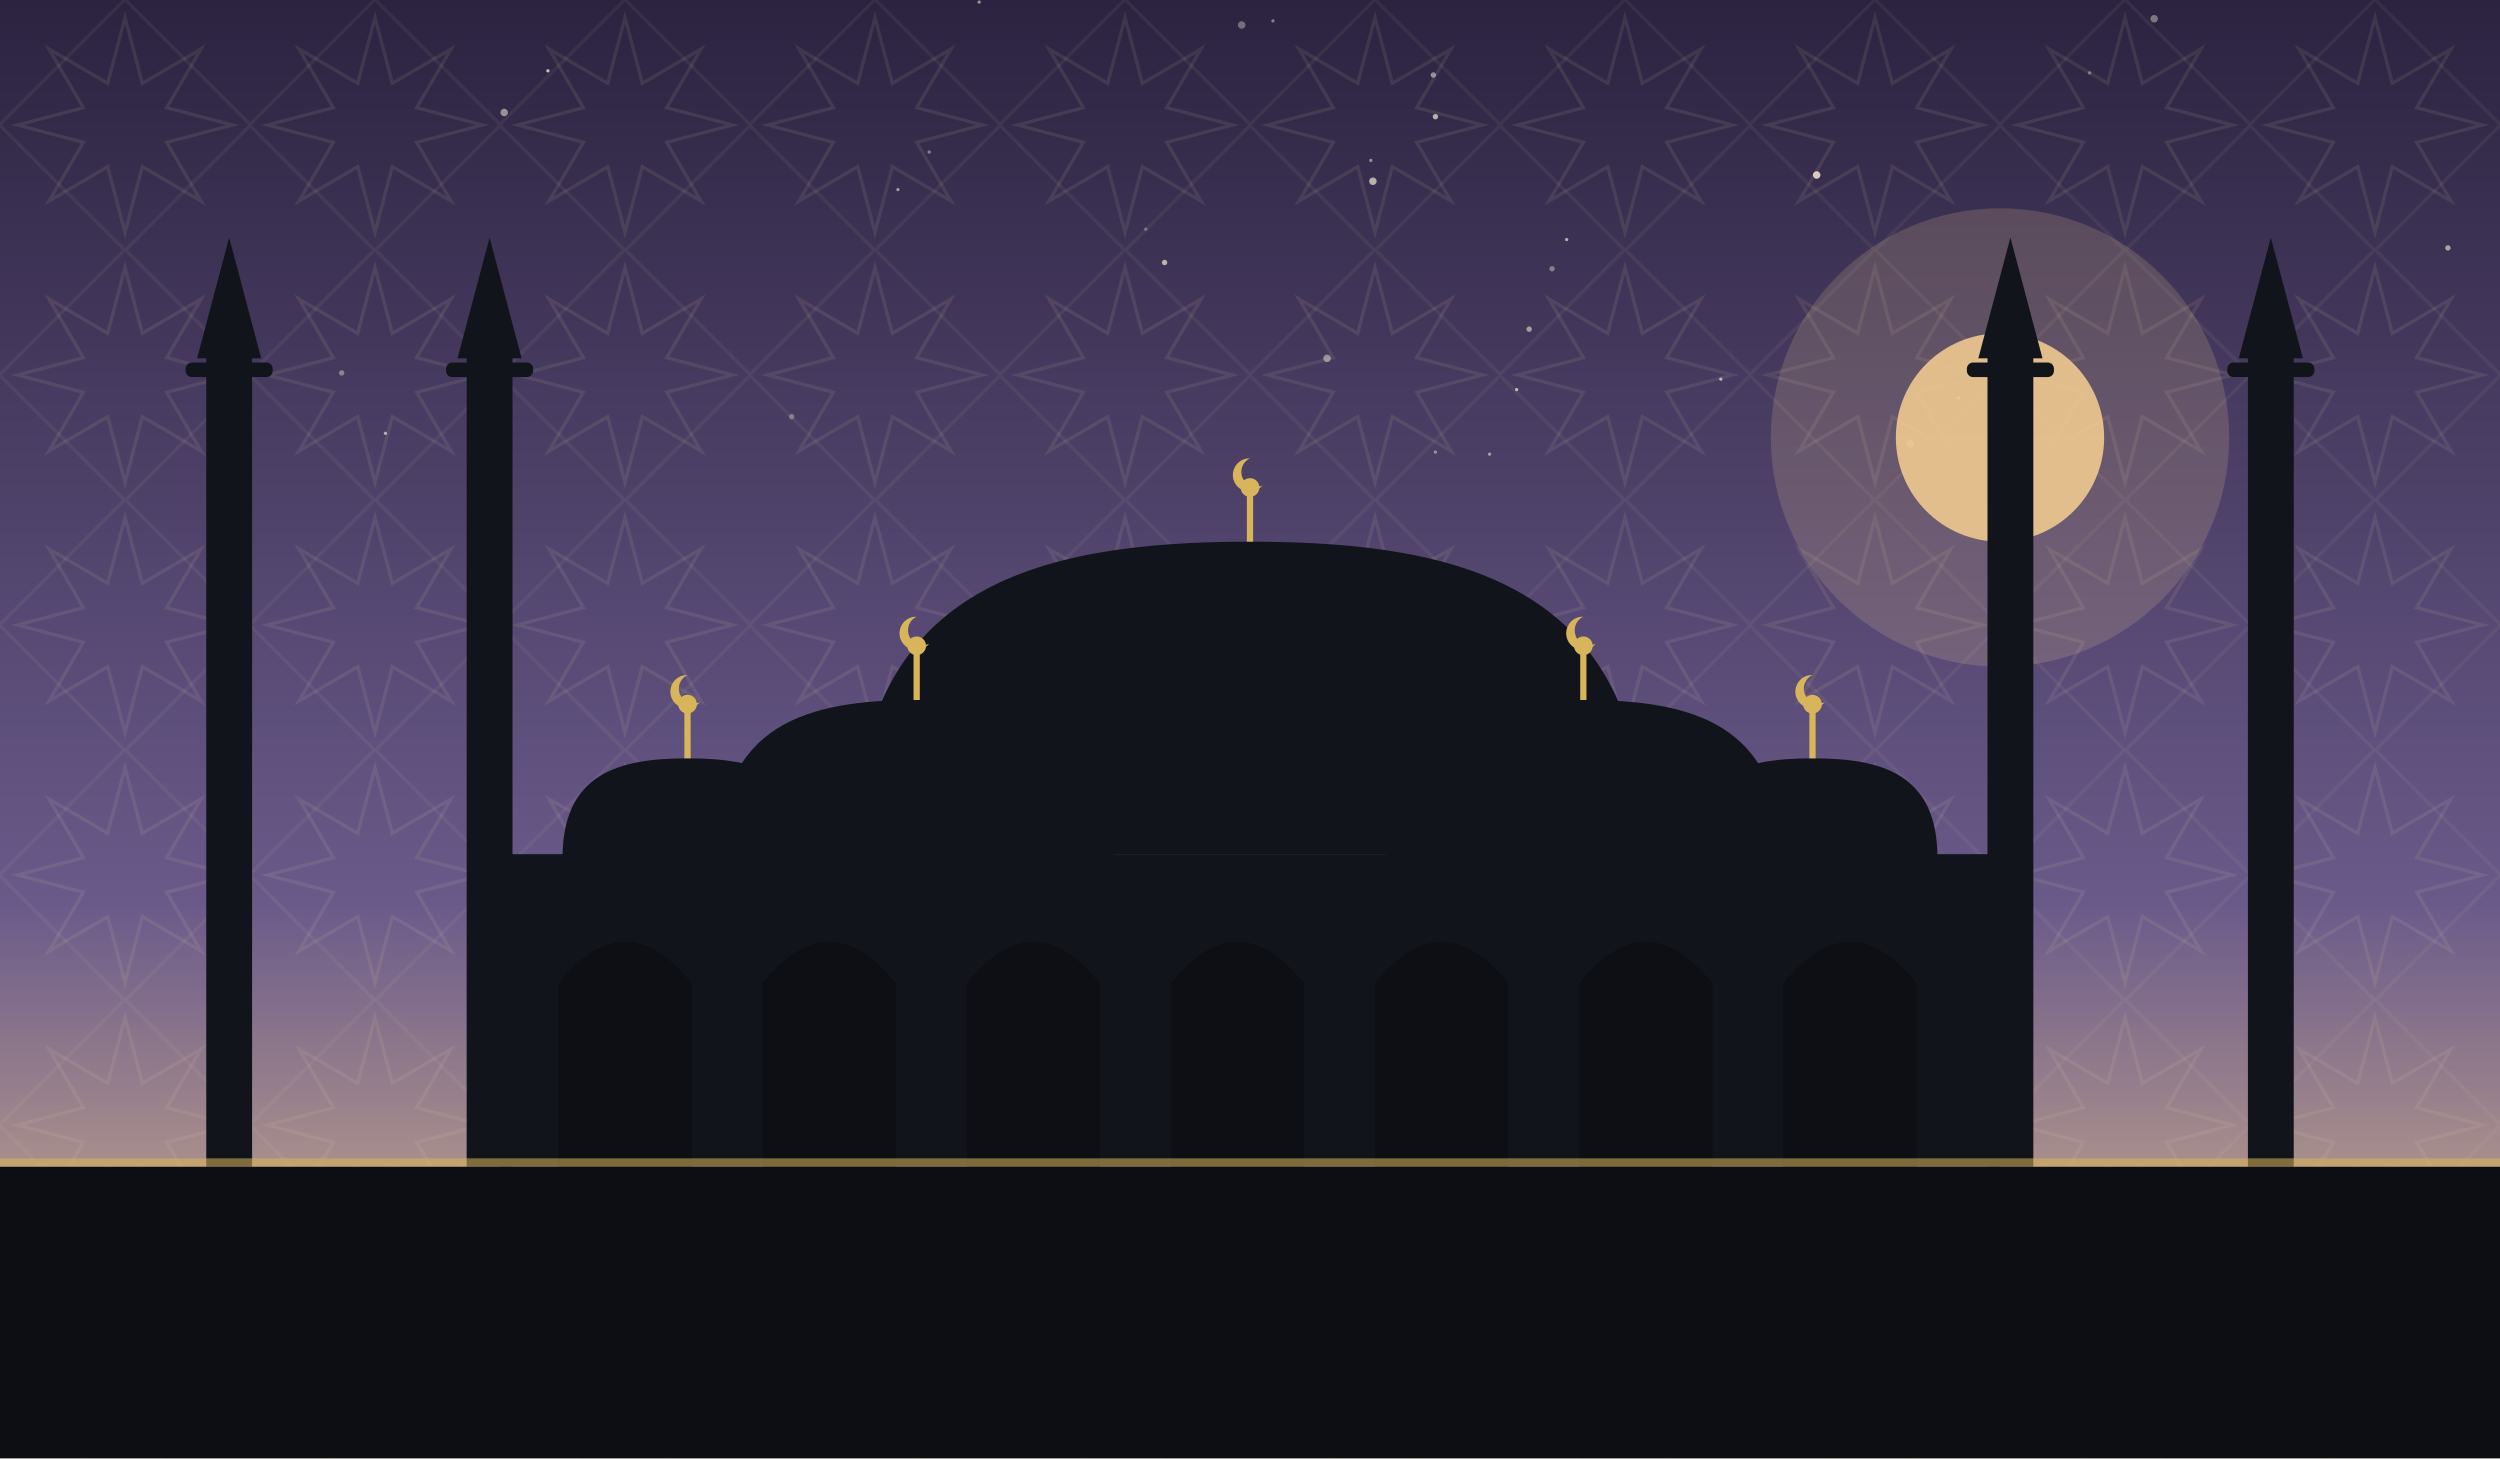
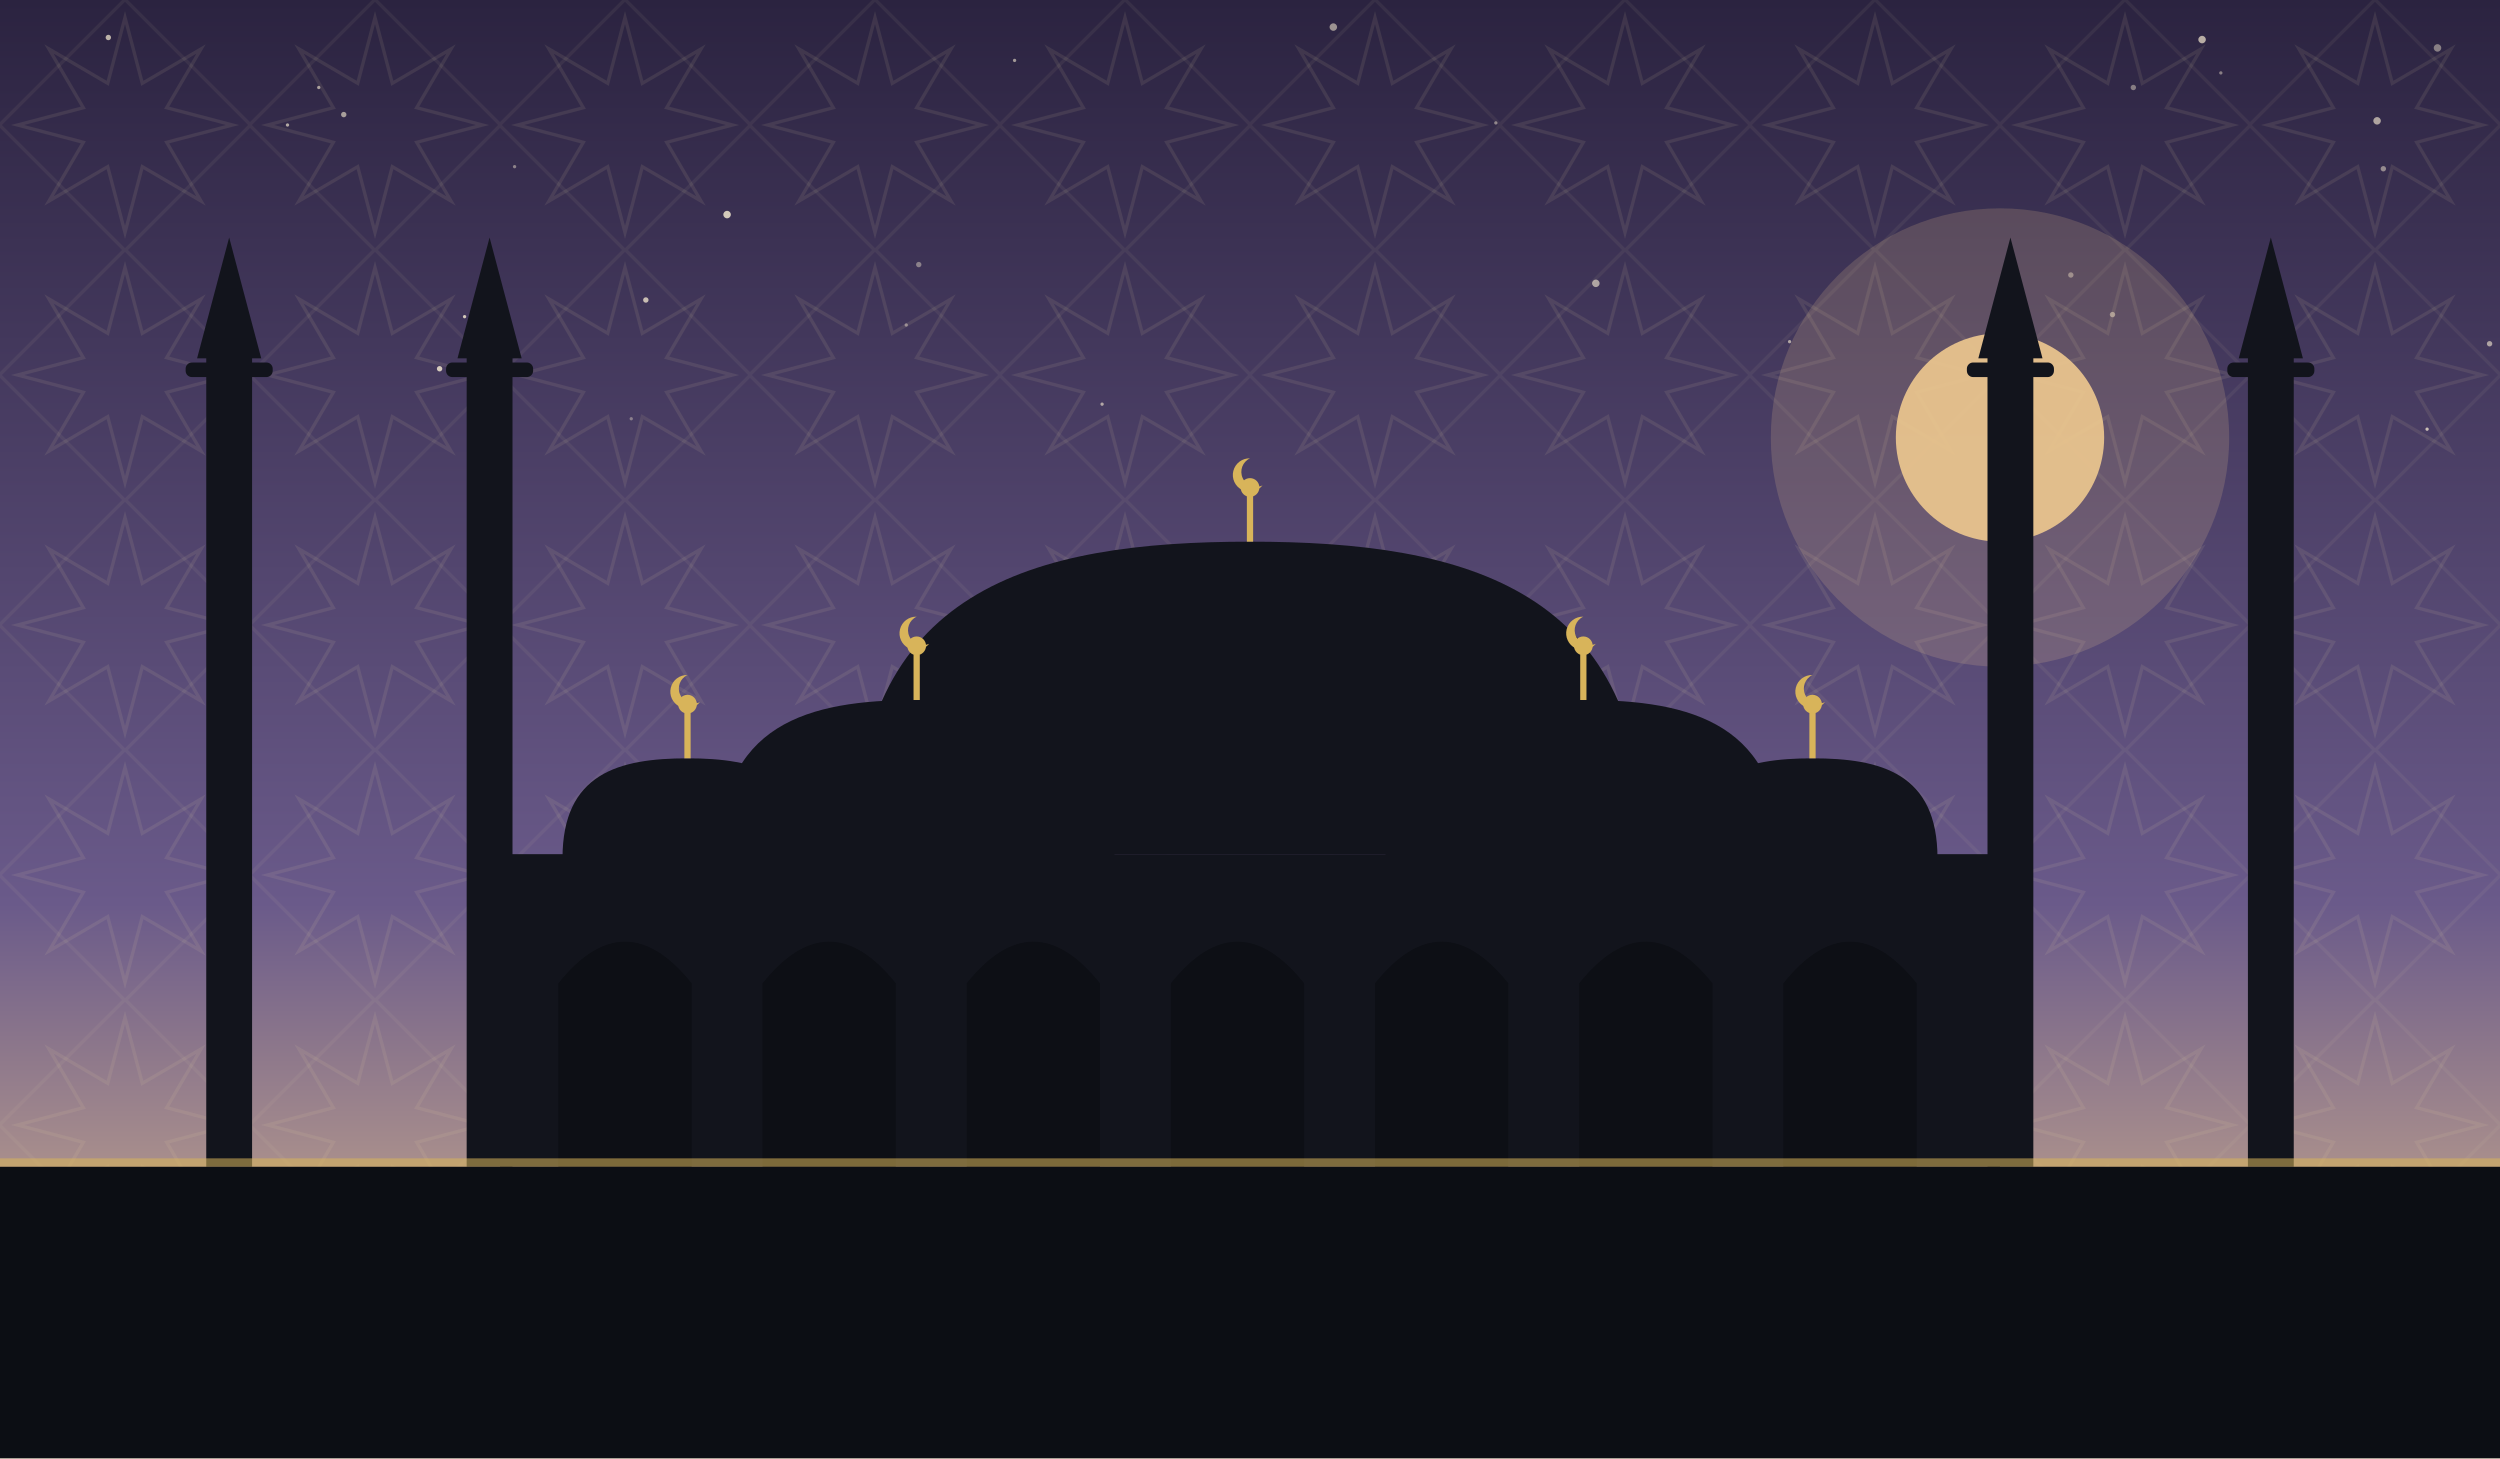
<svg xmlns="http://www.w3.org/2000/svg" viewBox="0 0 1200 700" role="img">
  <defs>
    <linearGradient id="sky" x1="0" y1="0" x2="0" y2="1">
      <stop offset="0" stop-color="#2b2340" />
      <stop offset="0.62" stop-color="#6a5a8a" />
      <stop offset="1" stop-color="#eec98f" />
    </linearGradient>
    <pattern id="g1" width="120" height="120" patternUnits="userSpaceOnUse">
      <polygon points="111.6,60.0 80.0,68.3 96.5,96.5 68.3,80.0 60.0,111.6 51.7,80.0 23.5,96.5 40.0,68.3 8.4,60.0 40.0,51.7 23.5,23.5 51.7,40.0 60.0,8.4 68.3,40.0 96.5,23.5 80.0,51.7" fill="none" stroke="#e8d9a8" stroke-width="1.6" opacity="0.1" />
      <rect x="17.4" y="17.4" width="85.2" height="85.2" fill="none" stroke="#e8d9a8" stroke-width="1.6" opacity="0.07" transform="rotate(45 60.0 60.0)" />
    </pattern>
  </defs>
  <rect width="1200" height="700" fill="url(#sky)" />
  <rect width="1200" height="700" fill="url(#g1)" />
-   <circle cx="550" cy="110" r="0.8" fill="#f7ecd2" opacity="0.35" />
-   <circle cx="728" cy="187" r="0.8" fill="#f7ecd2" opacity="0.71" />
-   <circle cx="659" cy="87" r="1.8" fill="#f7ecd2" opacity="0.68" />
-   <circle cx="559" cy="126" r="1.3" fill="#f7ecd2" opacity="0.69" />
-   <circle cx="596" cy="12" r="1.8" fill="#f7ecd2" opacity="0.37" />
-   <circle cx="1034" cy="9" r="1.8" fill="#f7ecd2" opacity="0.41" />
-   <circle cx="745" cy="129" r="1.3" fill="#f7ecd2" opacity="0.40" />
-   <circle cx="185" cy="208" r="0.8" fill="#f7ecd2" opacity="0.65" />
-   <circle cx="242" cy="54" r="1.8" fill="#f7ecd2" opacity="0.53" />
-   <circle cx="940" cy="191" r="0.8" fill="#f7ecd2" opacity="0.75" />
-   <circle cx="431" cy="91" r="0.8" fill="#f7ecd2" opacity="0.56" />
-   <circle cx="611" cy="10" r="0.8" fill="#f7ecd2" opacity="0.45" />
-   <circle cx="688" cy="36" r="1.3" fill="#f7ecd2" opacity="0.53" />
-   <circle cx="446" cy="73" r="0.8" fill="#f7ecd2" opacity="0.43" />
-   <circle cx="917" cy="213" r="1.8" fill="#f7ecd2" opacity="0.56" />
-   <circle cx="637" cy="172" r="1.8" fill="#f7ecd2" opacity="0.49" />
-   <circle cx="734" cy="158" r="1.3" fill="#f7ecd2" opacity="0.57" />
-   <circle cx="752" cy="115" r="0.8" fill="#f7ecd2" opacity="0.65" />
-   <circle cx="1003" cy="35" r="0.8" fill="#f7ecd2" opacity="0.40" />
-   <circle cx="263" cy="34" r="0.8" fill="#f7ecd2" opacity="0.77" />
-   <circle cx="380" cy="200" r="1.3" fill="#f7ecd2" opacity="0.35" />
-   <circle cx="658" cy="77" r="0.8" fill="#f7ecd2" opacity="0.51" />
-   <circle cx="689" cy="217" r="0.8" fill="#f7ecd2" opacity="0.48" />
-   <circle cx="689" cy="56" r="1.3" fill="#f7ecd2" opacity="0.69" />
-   <circle cx="826" cy="182" r="0.8" fill="#f7ecd2" opacity="0.67" />
-   <circle cx="164" cy="179" r="1.3" fill="#f7ecd2" opacity="0.41" />
-   <circle cx="1175" cy="119" r="1.3" fill="#f7ecd2" opacity="0.60" />
-   <circle cx="715" cy="218" r="0.8" fill="#f7ecd2" opacity="0.55" />
-   <circle cx="872" cy="84" r="1.8" fill="#f7ecd2" opacity="0.83" />
-   <circle cx="470" cy="1" r="0.8" fill="#f7ecd2" opacity="0.55" />
+   <circle cx="165" cy="55" r="1.3" fill="#f7ecd2" opacity="0.60" />
+   <circle cx="223" cy="152" r="0.8" fill="#f7ecd2" opacity="0.81" />
+   <circle cx="994" cy="132" r="1.3" fill="#f7ecd2" opacity="0.43" />
+   <circle cx="1014" cy="151" r="1.3" fill="#f7ecd2" opacity="0.49" />
+   <circle cx="211" cy="177" r="1.3" fill="#f7ecd2" opacity="0.82" />
+   <circle cx="529" cy="194" r="0.8" fill="#f7ecd2" opacity="0.61" />
+   <circle cx="1080" cy="174" r="0.8" fill="#f7ecd2" opacity="0.55" />
+   <circle cx="640" cy="13" r="1.8" fill="#f7ecd2" opacity="0.55" />
+   <circle cx="1057" cy="19" r="1.8" fill="#f7ecd2" opacity="0.68" />
+   <circle cx="435" cy="156" r="0.8" fill="#f7ecd2" opacity="0.45" />
+   <circle cx="766" cy="136" r="1.8" fill="#f7ecd2" opacity="0.61" />
+   <circle cx="1066" cy="35" r="0.8" fill="#f7ecd2" opacity="0.45" />
+   <circle cx="303" cy="201" r="0.8" fill="#f7ecd2" opacity="0.38" />
+   <circle cx="1141" cy="58" r="1.8" fill="#f7ecd2" opacity="0.63" />
+   <circle cx="52" cy="18" r="1.3" fill="#f7ecd2" opacity="0.71" />
+   <circle cx="1092" cy="197" r="1.8" fill="#f7ecd2" opacity="0.59" />
+   <circle cx="349" cy="103" r="1.8" fill="#f7ecd2" opacity="0.82" />
+   <circle cx="247" cy="80" r="0.8" fill="#f7ecd2" opacity="0.45" />
+   <circle cx="138" cy="60" r="0.8" fill="#f7ecd2" opacity="0.65" />
+   <circle cx="718" cy="59" r="0.8" fill="#f7ecd2" opacity="0.47" />
+   <circle cx="1195" cy="165" r="1.3" fill="#f7ecd2" opacity="0.60" />
+   <circle cx="153" cy="42" r="0.8" fill="#f7ecd2" opacity="0.61" />
+   <circle cx="1024" cy="42" r="1.3" fill="#f7ecd2" opacity="0.43" />
+   <circle cx="1144" cy="81" r="1.3" fill="#f7ecd2" opacity="0.49" />
+   <circle cx="441" cy="127" r="1.3" fill="#f7ecd2" opacity="0.42" />
+   <circle cx="859" cy="164" r="0.8" fill="#f7ecd2" opacity="0.61" />
+   <circle cx="310" cy="144" r="1.3" fill="#f7ecd2" opacity="0.75" />
+   <circle cx="1170" cy="23" r="1.8" fill="#f7ecd2" opacity="0.45" />
+   <circle cx="487" cy="29" r="0.8" fill="#f7ecd2" opacity="0.58" />
+   <circle cx="1165" cy="206" r="0.8" fill="#f7ecd2" opacity="0.75" />
  <circle cx="960" cy="210" r="110" fill="#eec98f" opacity="0.18" />
  <circle cx="960" cy="210" r="50" fill="#eec98f" opacity="0.9" />
  <rect x="240" y="410" width="720" height="150" fill="#12141c" />
  <path d="M 268 560 L 268 472 Q 300 432 332 472 L 332 560 Z" fill="#0c0e14" opacity="0.9" />
  <path d="M 366 560 L 366 472 Q 398 432 430 472 L 430 560 Z" fill="#0c0e14" opacity="0.9" />
  <path d="M 464 560 L 464 472 Q 496 432 528 472 L 528 560 Z" fill="#0c0e14" opacity="0.9" />
  <path d="M 562 560 L 562 472 Q 594 432 626 472 L 626 560 Z" fill="#0c0e14" opacity="0.9" />
  <path d="M 660 560 L 660 472 Q 692 432 724 472 L 724 560 Z" fill="#0c0e14" opacity="0.9" />
  <path d="M 758 560 L 758 472 Q 790 432 822 472 L 822 560 Z" fill="#0c0e14" opacity="0.9" />
  <path d="M 856 560 L 856 472 Q 888 432 920 472 L 920 560 Z" fill="#0c0e14" opacity="0.9" />
  <path d="M 410 410 C 410 282.5, 495.5 260, 600 260 C 704.5 260, 790 282.5, 790 410 Z" fill="#12141c" />
  <line x1="600" y1="260" x2="600" y2="238" stroke="#d8b45a" stroke-width="3" />
  <circle cx="600" cy="234" r="4.5" fill="#d8b45a" />
  <path d="M 600 220 a 8 8 0 1 0 6 13 a 6.4 6.4 0 1 1 -6 -13 Z" fill="#d8b45a" />
  <path d="M 345 412 C 345 347.4, 387.75 336.0, 440 336.0 C 492.25 336.0, 535 347.4, 535 412 Z" fill="#12141c" />
  <line x1="440" y1="336.0" x2="440" y2="314.0" stroke="#d8b45a" stroke-width="3" />
  <circle cx="440" cy="310.0" r="4.5" fill="#d8b45a" />
  <path d="M 440 296.0 a 8 8 0 1 0 6 13 a 6.4 6.4 0 1 1 -6 -13 Z" fill="#d8b45a" />
  <path d="M 665 412 C 665 347.4, 707.75 336.0, 760 336.0 C 812.25 336.0, 855 347.4, 855 412 Z" fill="#12141c" />
  <line x1="760" y1="336.0" x2="760" y2="314.0" stroke="#d8b45a" stroke-width="3" />
  <circle cx="760" cy="310.0" r="4.5" fill="#d8b45a" />
  <path d="M 760 296.0 a 8 8 0 1 0 6 13 a 6.4 6.4 0 1 1 -6 -13 Z" fill="#d8b45a" />
  <path d="M 270 412 C 270 371.2, 297.0 364.0, 330 364.0 C 363.0 364.0, 390 371.2, 390 412 Z" fill="#12141c" />
  <line x1="330" y1="364.0" x2="330" y2="342.0" stroke="#d8b45a" stroke-width="3" />
  <circle cx="330" cy="338.0" r="4.5" fill="#d8b45a" />
  <path d="M 330 324.0 a 8 8 0 1 0 6 13 a 6.4 6.4 0 1 1 -6 -13 Z" fill="#d8b45a" />
  <path d="M 810 412 C 810 371.2, 837.0 364.0, 870 364.0 C 903.0 364.0, 930 371.2, 930 412 Z" fill="#12141c" />
  <line x1="870" y1="364.0" x2="870" y2="342.0" stroke="#d8b45a" stroke-width="3" />
  <circle cx="870" cy="338.0" r="4.5" fill="#d8b45a" />
  <path d="M 870 324.0 a 8 8 0 1 0 6 13 a 6.4 6.4 0 1 1 -6 -13 Z" fill="#d8b45a" />
  <rect x="99.0" y="170" width="22" height="390" fill="#12141c" />
  <rect x="89.1" y="174" width="41.8" height="7" rx="3" fill="#12141c" />
  <path d="M 94.6 172 L 110 114 L 125.4 172 Z" fill="#12141c" />
  <rect x="224.0" y="170" width="22" height="390" fill="#12141c" />
  <rect x="214.1" y="174" width="41.8" height="7" rx="3" fill="#12141c" />
  <path d="M 219.6 172 L 235 114 L 250.4 172 Z" fill="#12141c" />
  <rect x="954.0" y="170" width="22" height="390" fill="#12141c" />
  <rect x="944.1" y="174" width="41.8" height="7" rx="3" fill="#12141c" />
  <path d="M 949.6 172 L 965 114 L 980.4 172 Z" fill="#12141c" />
  <rect x="1079.0" y="170" width="22" height="390" fill="#12141c" />
  <rect x="1069.1" y="174" width="41.8" height="7" rx="3" fill="#12141c" />
  <path d="M 1074.6 172 L 1090 114 L 1105.4 172 Z" fill="#12141c" />
  <rect x="0" y="560" width="1200" height="140" fill="#0c0e14" />
  <rect x="0" y="556" width="1200" height="4" fill="#d8b45a" opacity="0.55" />
</svg>
